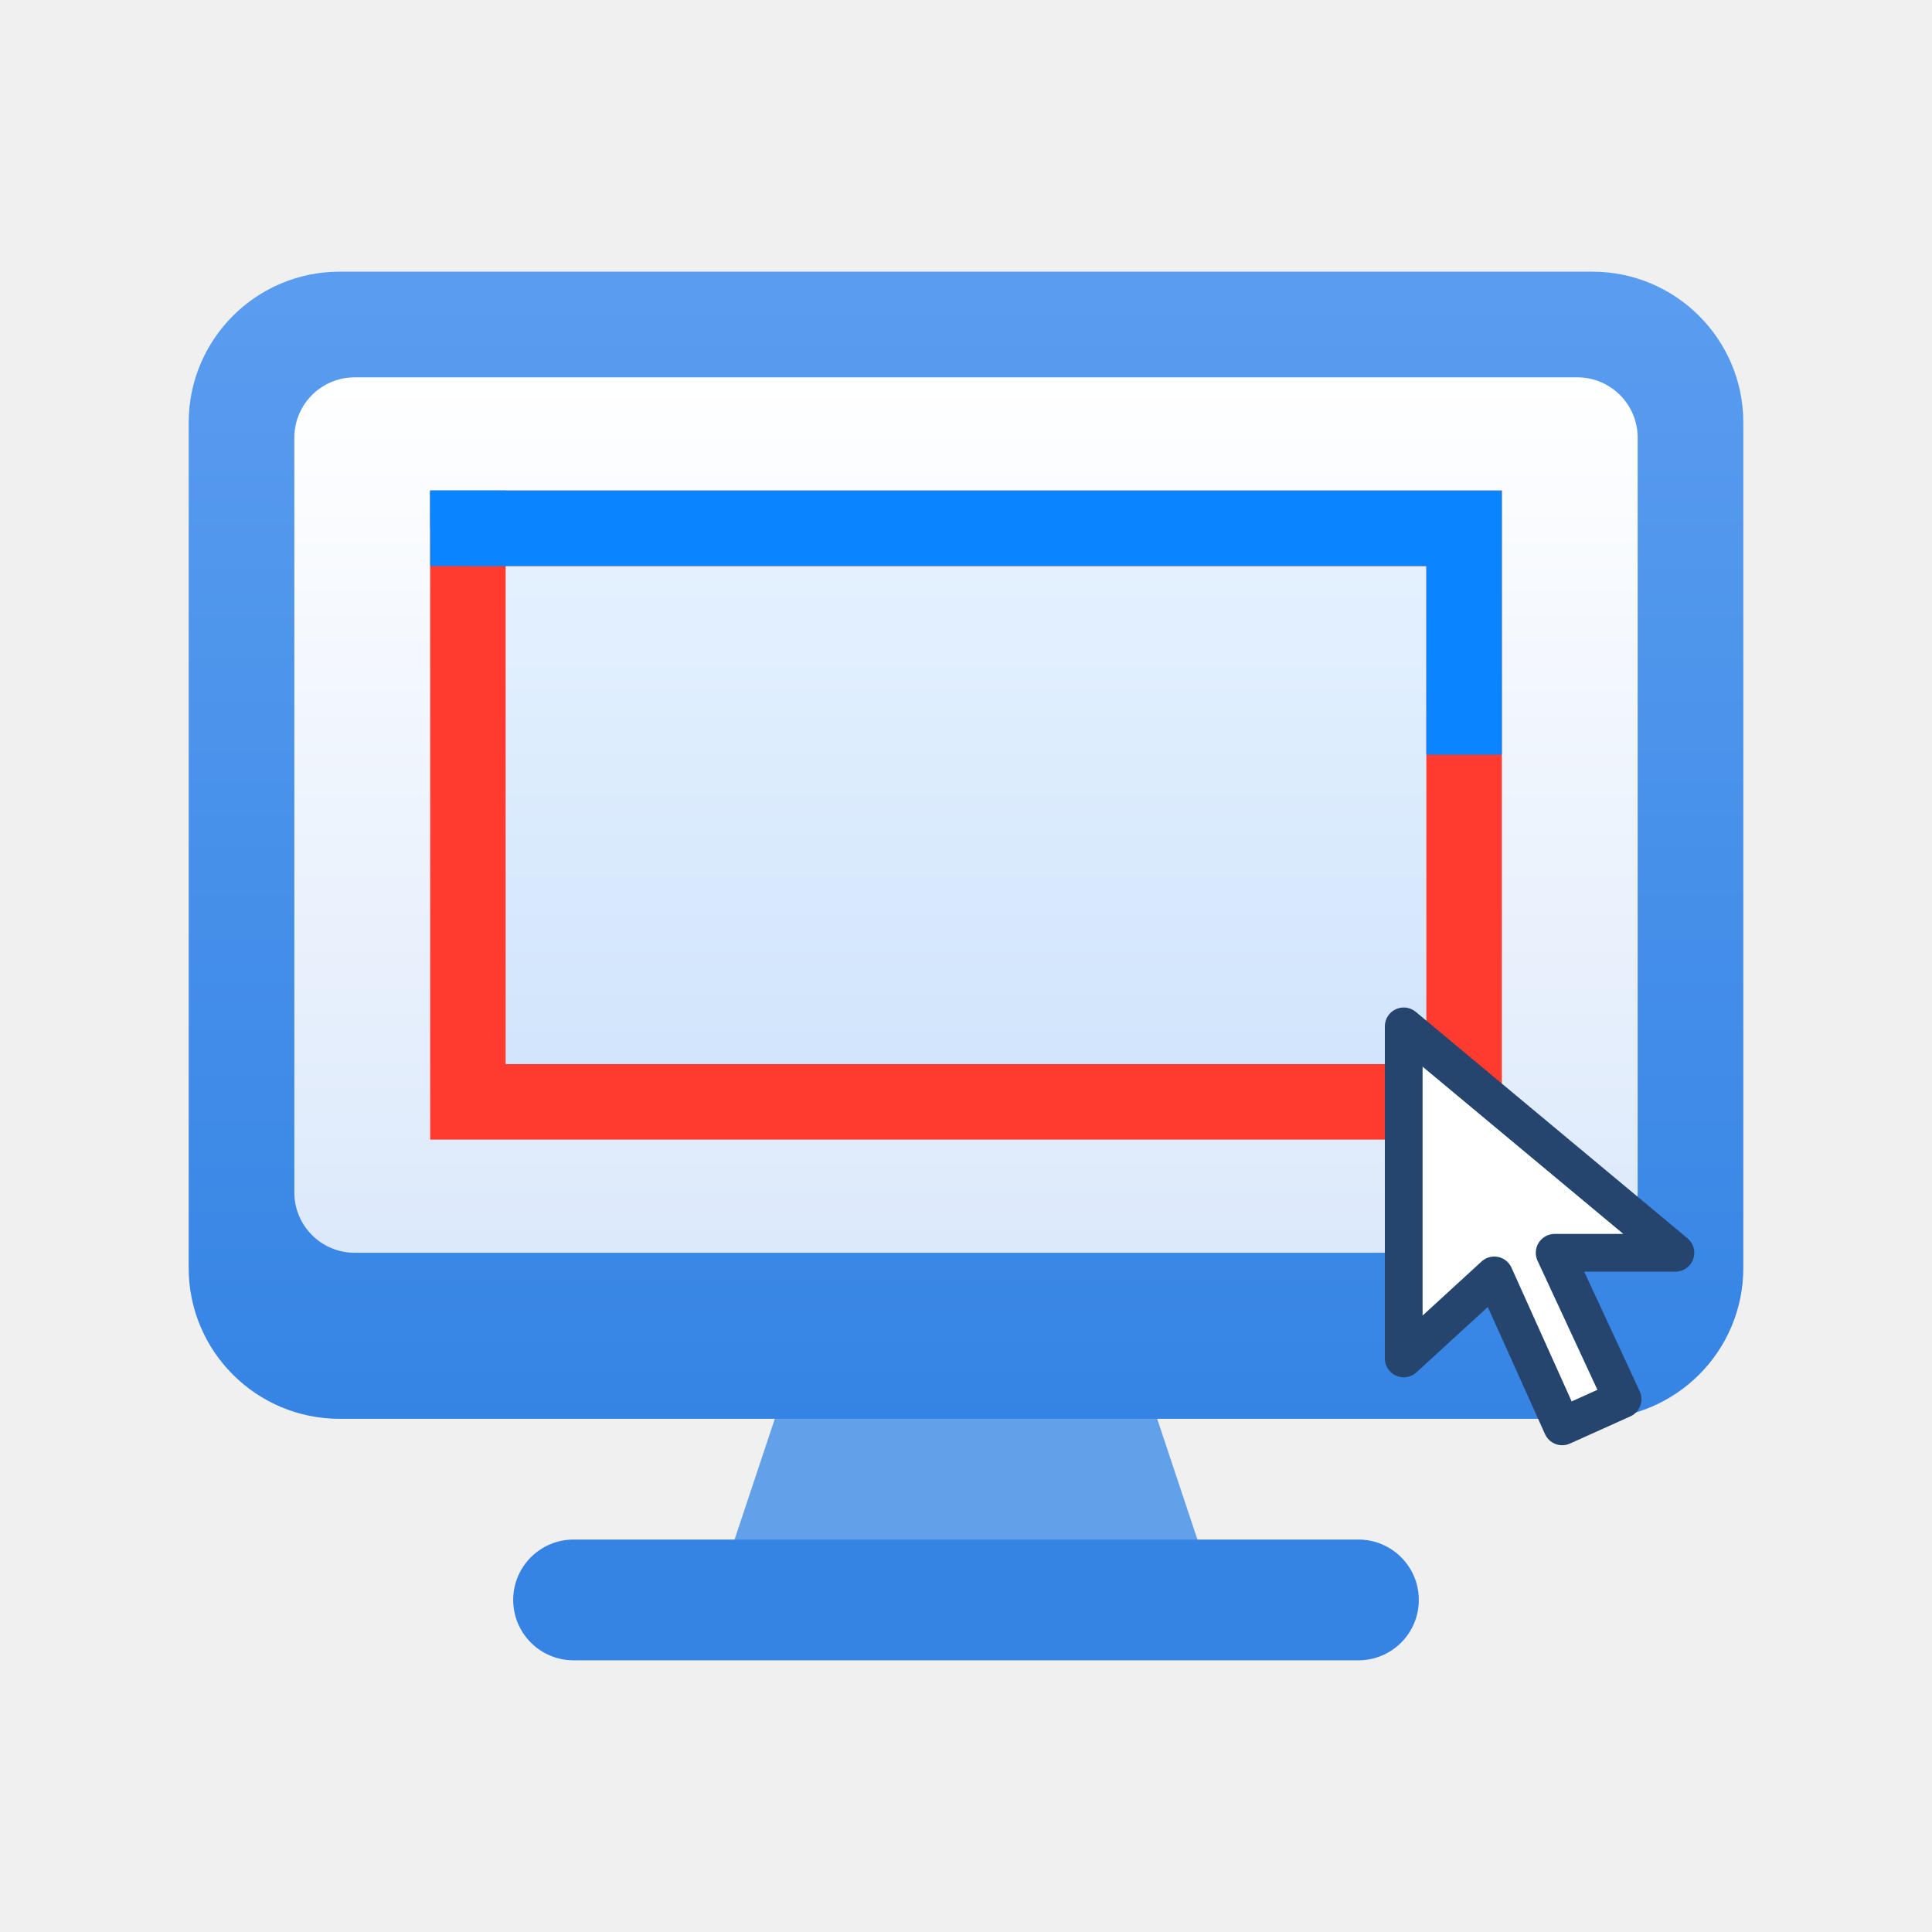
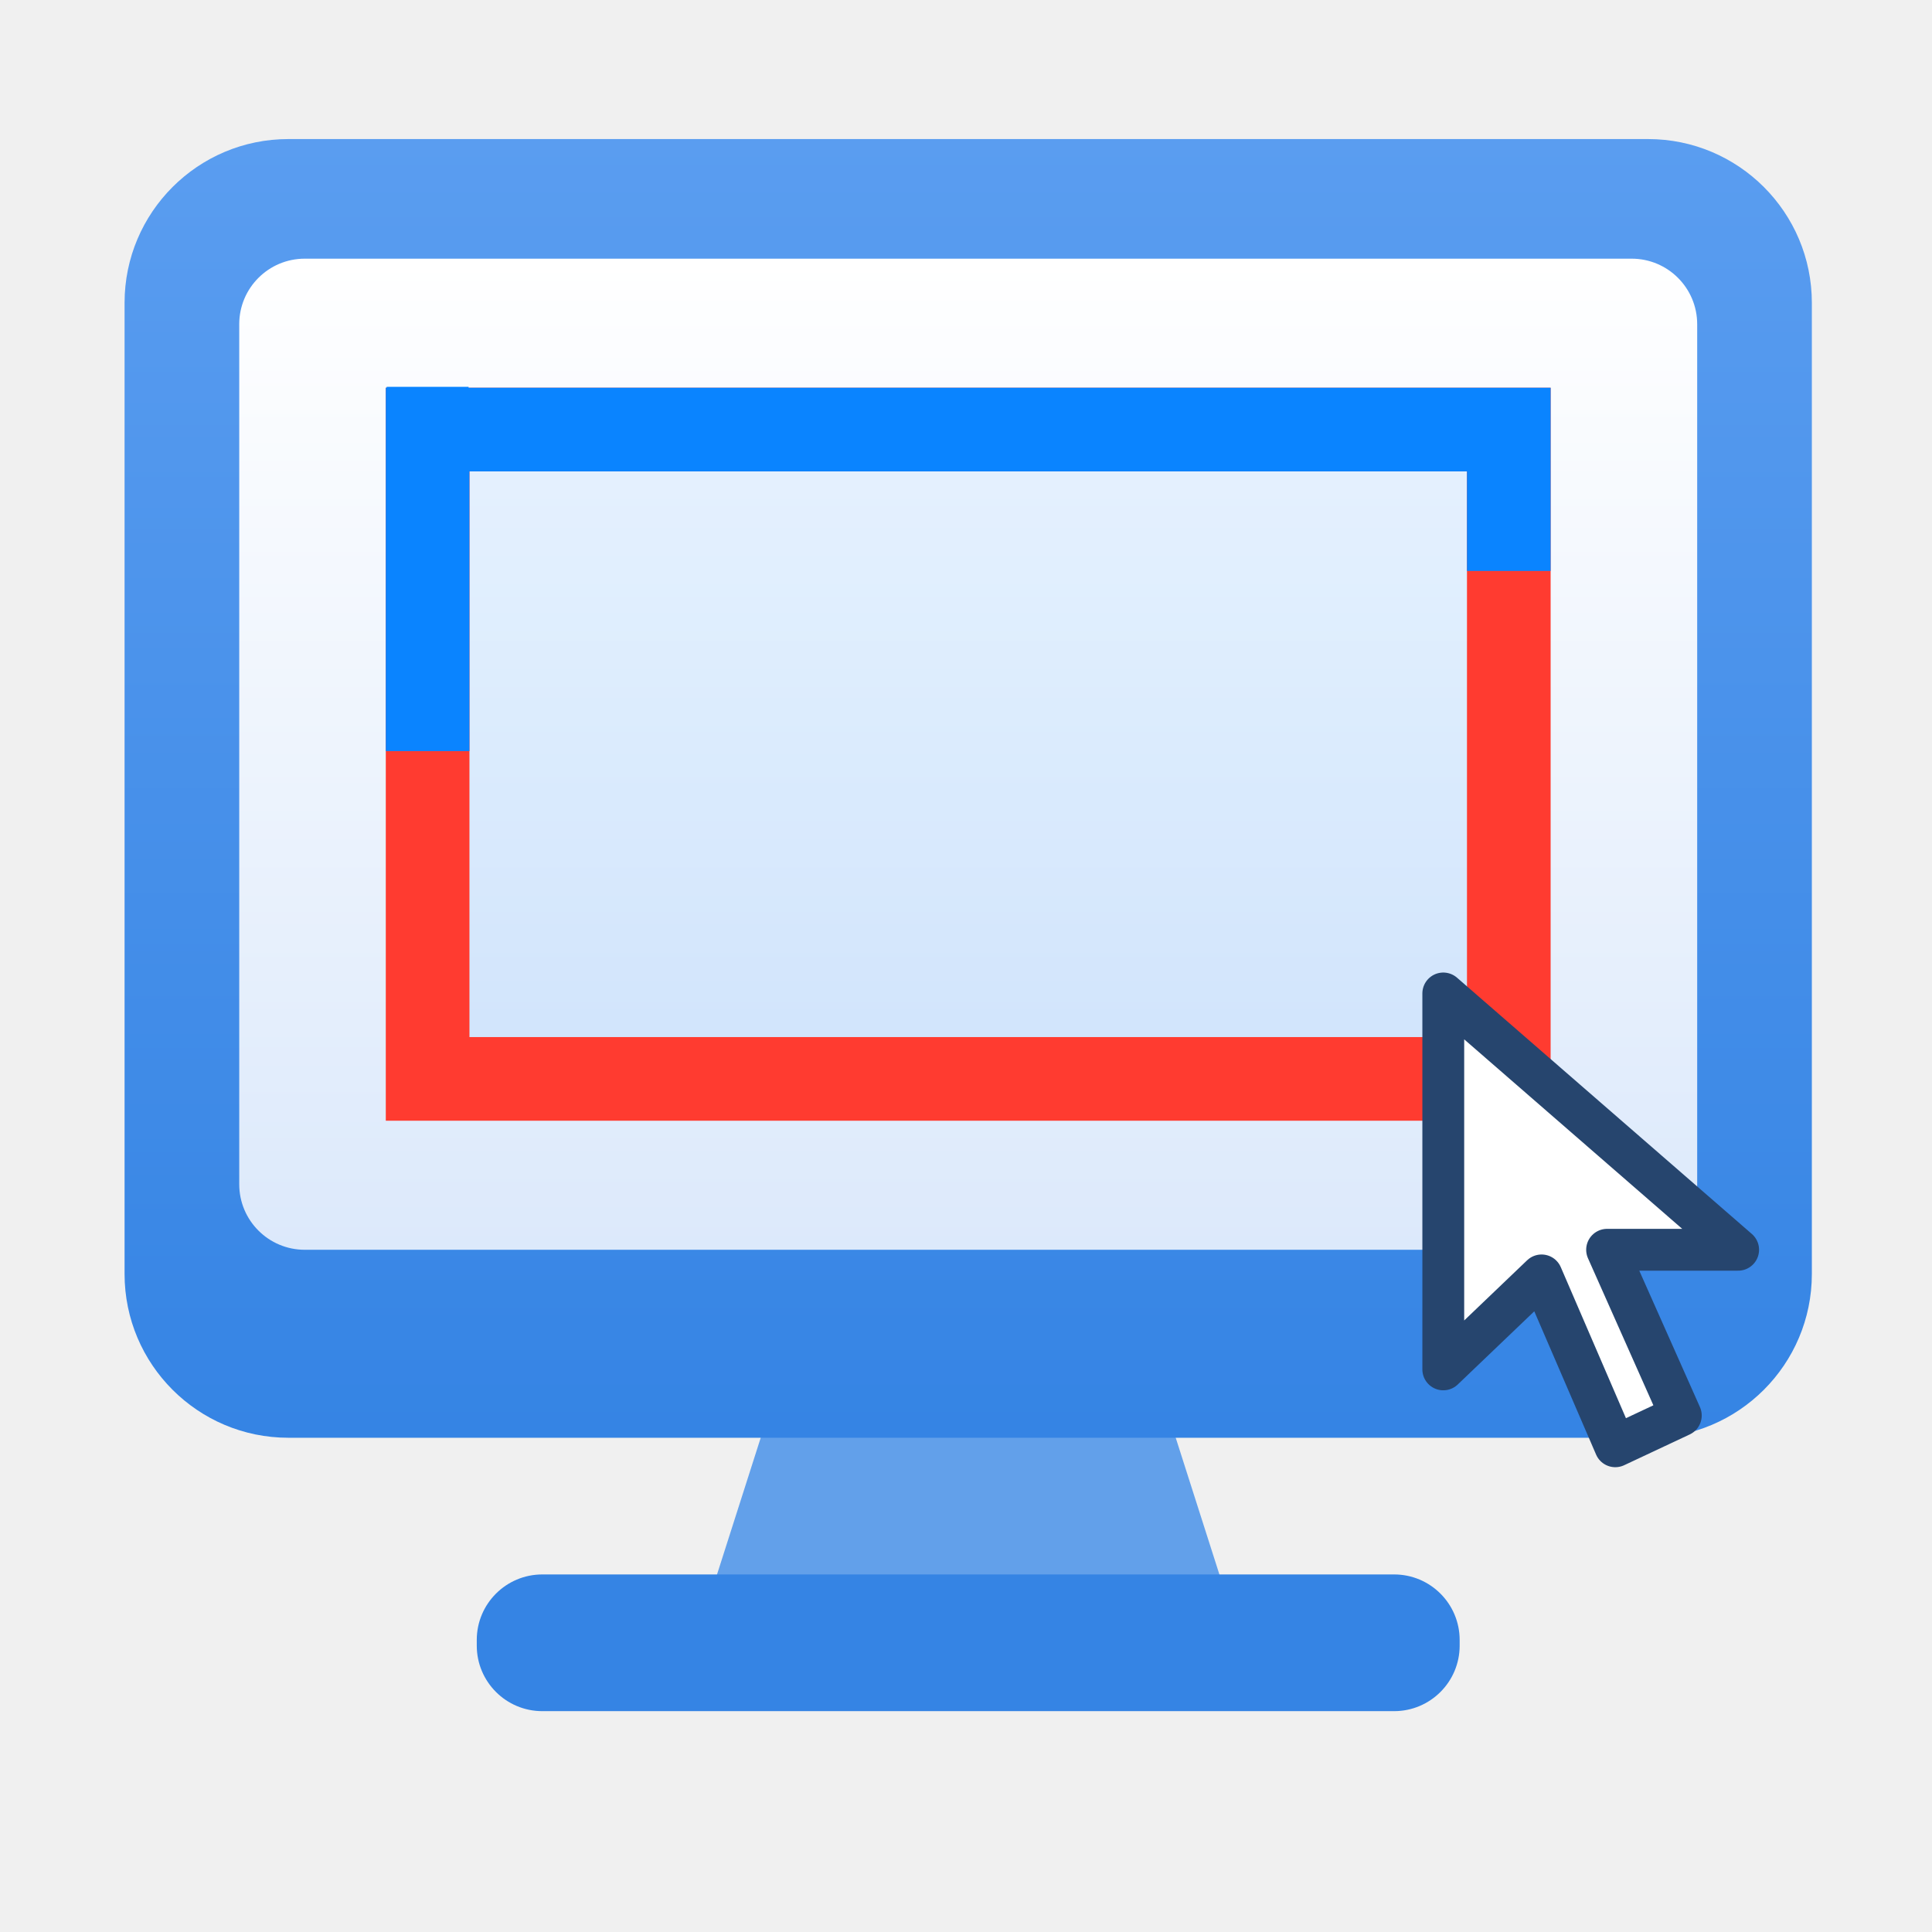
- <svg xmlns="http://www.w3.org/2000/svg" width="128" height="128" viewBox="0 0 128 128">
-   <defs>
-     <linearGradient id="body" x1="0" y1="0" x2="0" y2="1">
-       <stop offset="0" stop-color="#5a9df0" />
-       <stop offset="1" stop-color="#3584e4" />
+ <svg xmlns="http://www.w3.org/2000/svg" width="128" height="128" viewBox="0 0 128 128" version="1.1" id="svg10">
+   <defs id="defs4">
+     <linearGradient id="body" x1="10.737" y1="20.955" x2="10.737" y2="109.431" gradientTransform="matrix(1.263477,0,0,0.9724873,-5.313643,-11.16566)" gradientUnits="userSpaceOnUse">
+       <stop offset="0" stop-color="#5a9df0" id="stop1" />
+       <stop offset="1" stop-color="#3584e4" id="stop2" />
    </linearGradient>
-     <linearGradient id="screen" x1="0" y1="0" x2="0" y2="1">
-       <stop offset="0" stop-color="#ffffff" />
-       <stop offset="1" stop-color="#dce9fb" />
+     <linearGradient id="screen" x1="15.742" y1="30.969" x2="15.742" y2="102.816" gradientTransform="matrix(1.344424,0,0,0.9139338,-5.313643,-11.16566)" gradientUnits="userSpaceOnUse">
+       <stop offset="0" stop-color="#ffffff" id="stop3" />
+       <stop offset="1" stop-color="#dce9fb" id="stop4" />
    </linearGradient>
  </defs>
-   <path d="M52 92h24l4 12H48z" fill="#62a0ea" />
-   <rect x="34" y="102" width="60" height="8" rx="4" fill="#3584e4" />
-   <rect x="12.5" y="18" width="103" height="76" rx="10" fill="url(#body)" />
-   <rect x="19.5" y="25" width="89" height="58" rx="4" fill="url(#screen)" />
-   <rect x="31" y="35" width="66" height="38" fill="#0a84ff" fill-opacity="0.08" />
-   <rect x="31" y="35" width="66" height="38" fill="none" stroke="#ff3b30" stroke-width="5" />
-   <rect x="31" y="35" width="66" height="38" fill="none" stroke="#0a84ff" stroke-width="5" stroke-dasharray="81 127" />
-   <rect x="28.5" y="32.5" width="5" height="5" fill="#0a84ff" />
-   <path d="M93 68v22l6-5.5 4.5 10 4-1.8-4.5-9.7H111z" fill="#ffffff" stroke="#26456e" stroke-width="2.5" stroke-linejoin="round" />
+   <path d="m 51.123,92.99 h 26.048 l 4.341,13.586 H 46.781 Z" fill="#62a0ea" id="path4" style="stroke-width:1.108" />
+   <rect x="31.587" y="104.311" width="65.119" height="9.057" rx="4.341" fill="#3584e4" id="rect4" style="stroke-width:1.108" />
+   <rect x="8.253" y="9.213" width="111.787" height="86.042" rx="10.853" fill="url(#body)" id="rect5" style="fill:url(#body);stroke-width:1.108" />
+   <rect x="15.85" y="17.138" width="96.593" height="65.663" rx="4.341" fill="url(#screen)" id="rect6" style="fill:url(#screen);stroke-width:1.108" />
+   <rect x="28.331" y="28.459" width="71.631" height="43.021" fill="#0a84ff" fill-opacity="0.08" id="rect7" style="stroke-width:1.108" />
+   <rect x="28.331" y="28.459" width="71.631" height="43.021" fill="none" stroke="#ff3b30" stroke-width="5.542" id="rect8" />
+   <rect x="28.331" y="28.459" width="71.631" height="43.021" fill="none" stroke="#0a84ff" stroke-width="5.542" stroke-dasharray="81, 127" id="rect9" />
+   <rect x="25.618" y="25.629" width="5.427" height="5.661" fill="#0a84ff" id="rect10" style="stroke-width:1.108" />
+   <path d="m 95.621,65.819 v 24.907 l 6.512,-6.227 4.884,11.321 4.341,-2.038 -4.884,-10.982 h 8.683 z" fill="#ffffff" stroke="#26456e" stroke-width="2.771" stroke-linejoin="round" id="path10" />
</svg>
